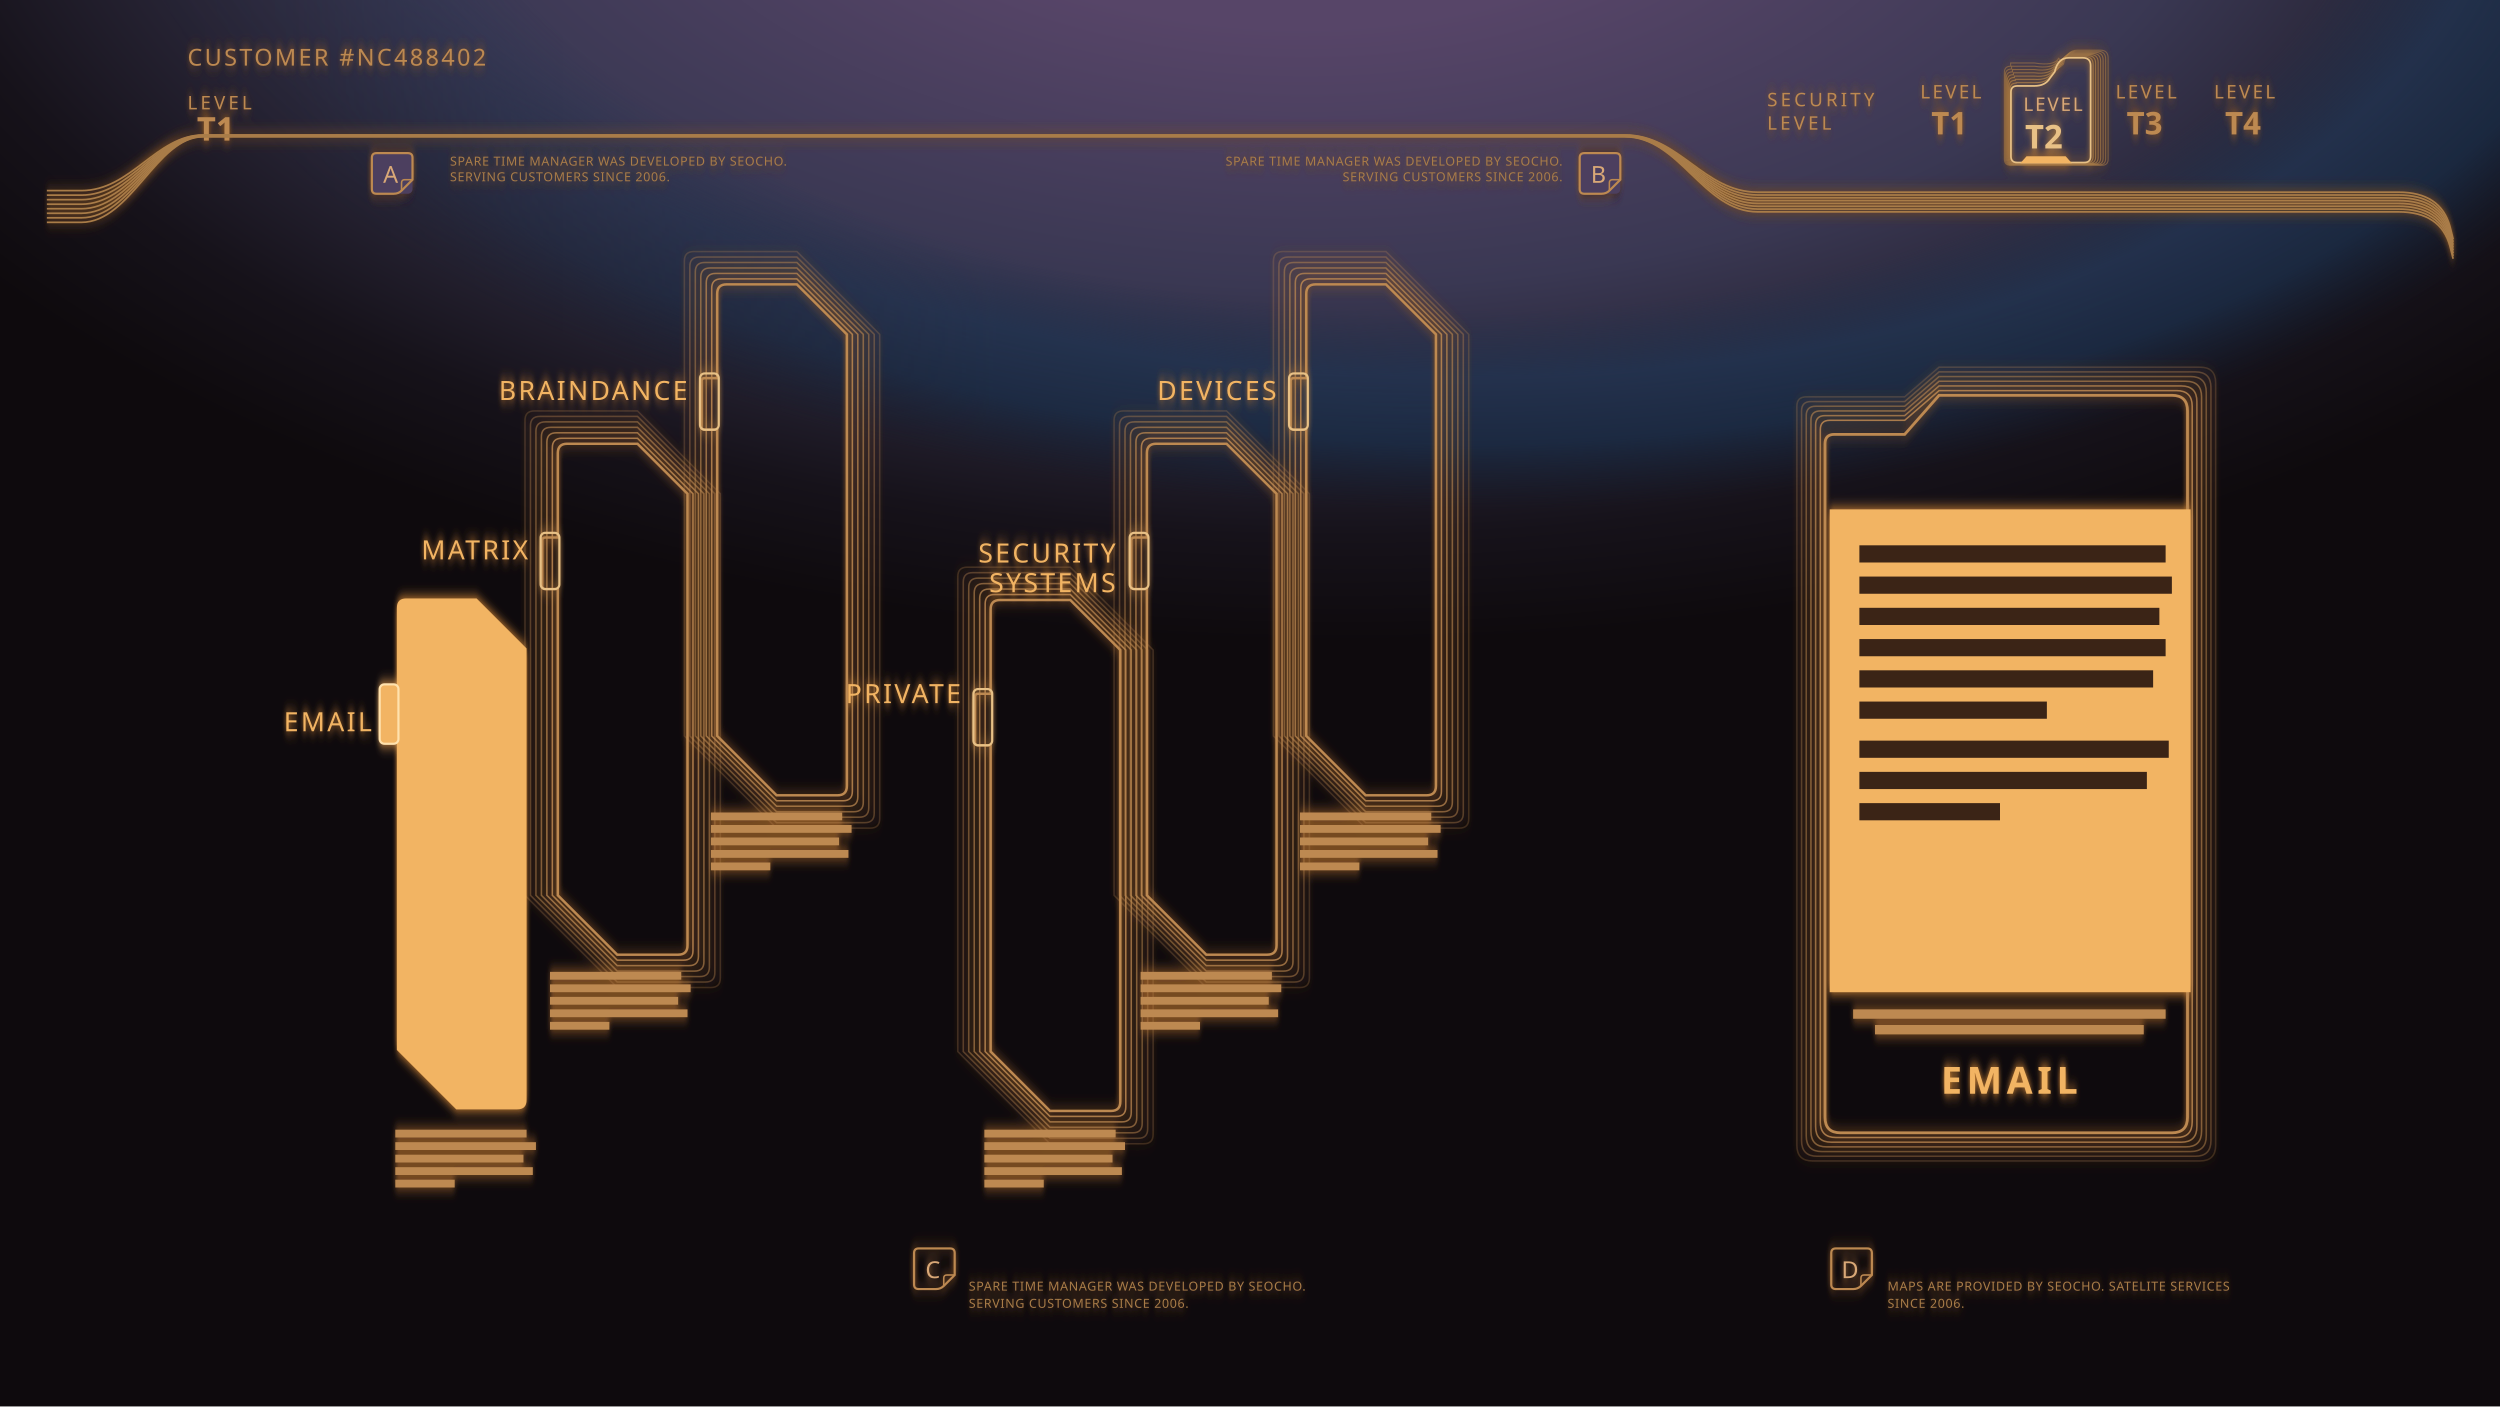
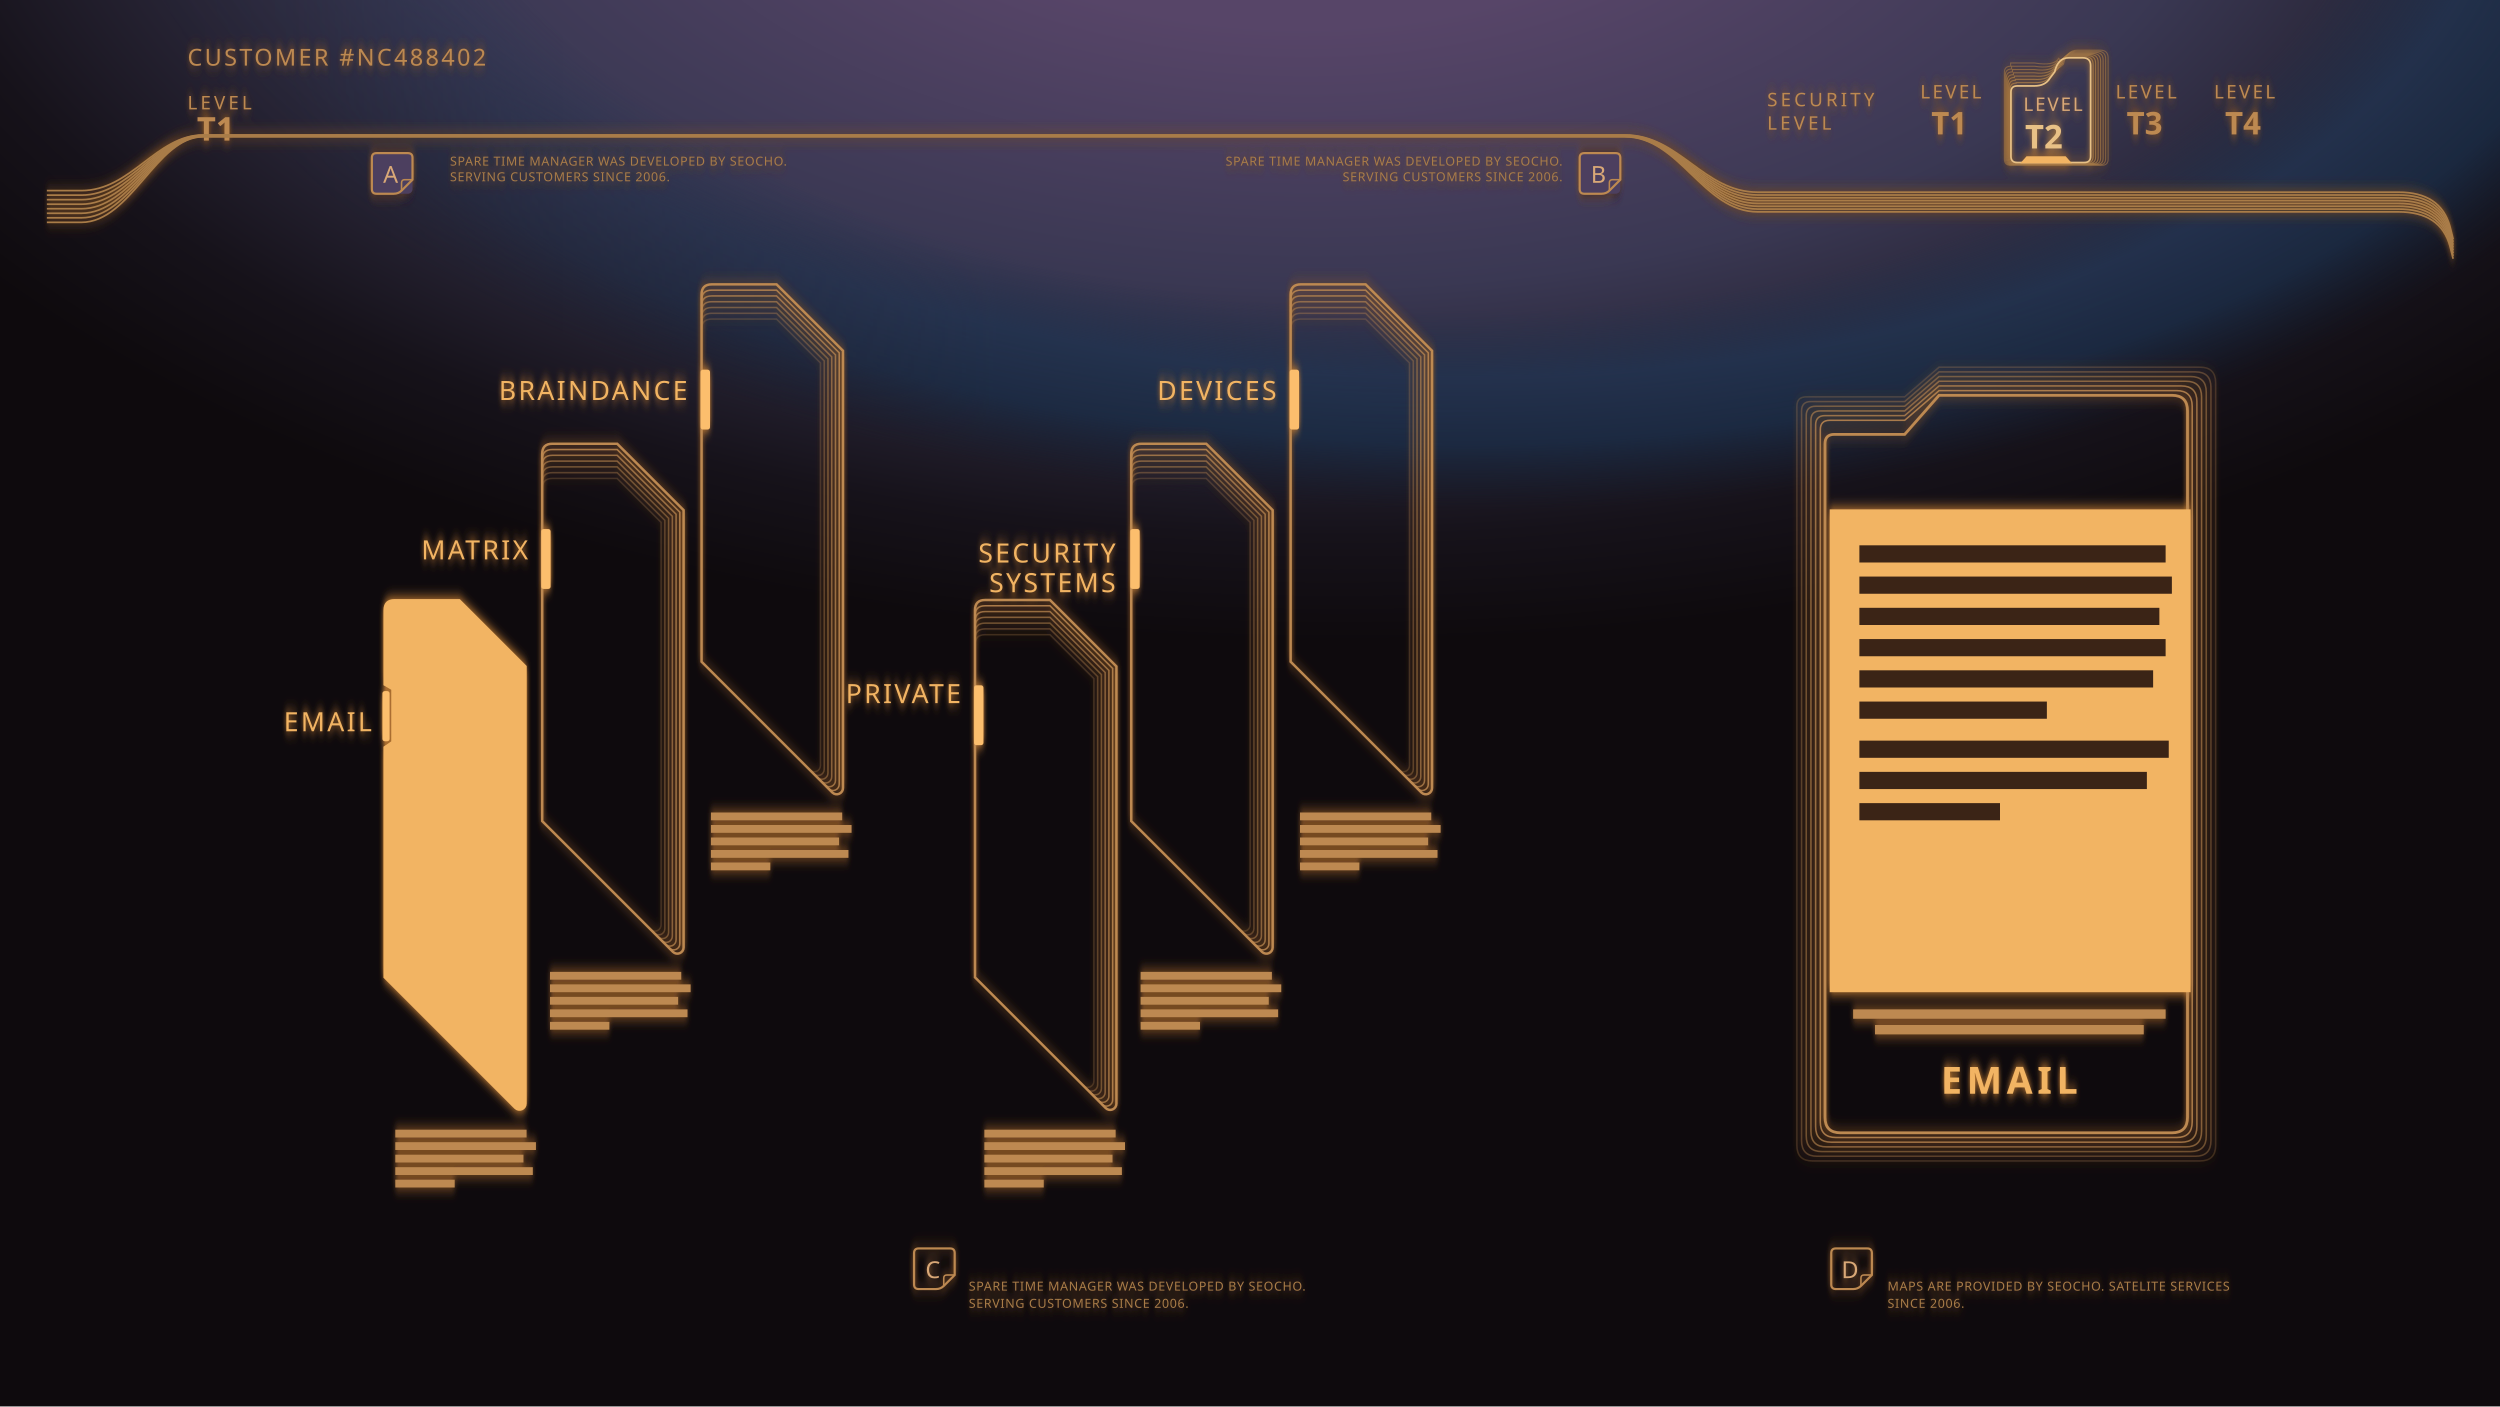
<svg xmlns="http://www.w3.org/2000/svg" width="1600" height="900" viewBox="0 0 1600 900">
  <defs>
    <radialGradient id="hazeblue" gradientUnits="userSpaceOnUse" cx="900" cy="-120" r="1030" gradientTransform="rotate(2 900 -120) translate(900 -120) scale(1 0.515) translate(-900 120)">
      <stop offset="0" stop-color="#223350" stop-opacity="0" />
      <stop offset="0.60" stop-color="#223350" stop-opacity="0" />
      <stop offset="0.68" stop-color="#223350" stop-opacity="0.85" />
      <stop offset="0.76" stop-color="#1a2c46" stop-opacity="0.80" />
      <stop offset="0.84" stop-color="#101d30" stop-opacity="0" />
    </radialGradient>
    <linearGradient id="hazebluefade" x1="0" y1="0" x2="1" y2="0">
      <stop offset="0" stop-color="#000000" />
      <stop offset="0.12" stop-color="#1a1a1a" />
      <stop offset="0.22" stop-color="#7a7a7a" />
      <stop offset="0.40" stop-color="#ffffff" />
      <stop offset="1" stop-color="#ffffff" />
    </linearGradient>
    <mask id="bluemask">
      <rect width="1600" height="900" fill="url(#hazebluefade)" />
    </mask>
    <radialGradient id="haze" gradientUnits="userSpaceOnUse" cx="825" cy="-120" r="1030" gradientTransform="rotate(1.3 825 -120) translate(825 -120) scale(1 0.515) translate(-825 120)">
      <stop offset="0" stop-color="#574568" />
      <stop offset="0.258" stop-color="#574568" />
      <stop offset="0.572" stop-color="#3a3853" />
      <stop offset="0.873" stop-color="#16121a" />
      <stop offset="1" stop-color="#0e0a0d" />
    </radialGradient>
-     <path id="ncard" d="M 16,0 H 61 L 93,32 V 321 Q 93,327 87,327 H 48                          L 10,289 V 93 H 2 Q 0,93 0,91 V 62 Q 0,60 2,60                          H 10 V 6 Q 10,0 16,0 Z" />
+     <path id="ncard" d="M 0,6.5 Q 0,0 6.5,0 H 48 L 90.5,42.5 V 322.3                          A 4 4 0 0 1 83.7,325.2 L 0,241.5 Z" />
+     <path id="ncardsel" d="M 0,6.5 Q 0,0 6.5,0 H 48 L 90.5,42.5 V 322.3                             A 4 4 0 0 1 83.7,325.2 L 0,241.5 V 94.2 L 5,90.8                             V 57.1 L 0,54.2 Z" />
    <path id="npanel" d="M 0,462 V 31 Q 0,25 6,25 H 51 L 73,0 H 222                           Q 232,0 232,10 V 462 Q 232,472 222,472 H 10                           Q 0,472 0,462 Z" />
-     <path id="nring1" d="M 12.5,-3.5 H 61 L 96.5,32 V 324.5 Q 96.5,330.5 90.5,330.5 H 48 L 6.5,289 V 2.5 Q 6.5,-3.5 12.5,-3.5 Z" />
-     <path id="nring2" d="M 9.0,-7.0 H 61 L 100.0,32 V 328.0 Q 100.0,334.0 94.0,334.0 H 48 L 3.0,289 V -1.0 Q 3.0,-7.0 9.0,-7.0 Z" />
-     <path id="nring3" d="M 5.5,-10.5 H 61 L 103.5,32 V 331.5 Q 103.5,337.5 97.5,337.5 H 48 L -0.5,289 V -4.5 Q -0.5,-10.5 5.5,-10.5 Z" />
-     <path id="nring4" d="M 2.0,-14.0 H 61 L 107.0,32 V 335.0 Q 107.0,341.0 101.0,341.0 H 48 L -4.0,289 V -8.0 Q -4.0,-14.0 2.0,-14.0 Z" />
-     <path id="nring5" d="M -1.5,-17.5 H 61 L 110.5,32 V 338.5 Q 110.5,344.5 104.5,344.5 H 48 L -7.5,289 V -11.5 Q -7.5,-17.5 -1.5,-17.5 Z" />
-     <path id="nring6" d="M -5.0,-21.0 H 61 L 114.0,32 V 342.0 Q 114.0,348.0 108.0,348.0 H 48 L -11.0,289 V -15.0 Q -11.0,-21.0 -5.0,-21.0 Z" />
+     <path id="nring1" d="M 0,10.2 Q 0,3.7 6.5,3.7 H 48 L 88.1,43.8 V 319.9 A 4 4 0 0 1 81.3,322.8" />
+     <path id="nring2" d="M 0,13.9 Q 0,7.4 6.5,7.4 H 48 L 85.7,45.1 V 317.5 A 4 4 0 0 1 78.9,320.4" />
+     <path id="nring3" d="M 0,17.6 Q 0,11.1 6.5,11.1 H 48 L 83.3,46.4 V 315.1 A 4 4 0 0 1 76.5,318.0" />
+     <path id="nring4" d="M 0,21.3 Q 0,14.8 6.5,14.8 H 48 L 80.9,47.7 V 312.7 A 4 4 0 0 1 74.1,315.6" />
+     <path id="nring5" d="M 0,25.0 Q 0,18.5 6.5,18.5 H 48 L 78.5,49.0 V 310.3 A 4 4 0 0 1 71.7,313.2" />
+     <path id="nring6" d="M 0,28.7 Q 0,22.2 6.5,22.2 H 48 L 76.1,50.3 V 307.9 A 4 4 0 0 1 69.3,310.8" />
    <g id="letterbox" fill="none" stroke-width="1.4">
      <path d="M 3,0 H 23 Q 26,0 26,3 V 17 L 19,24 Q 17,26 14,26 H 3                Q 0,26 0,23 V 3 Q 0,0 3,0 Z" />
      <path d="M 26,17 H 21 Q 19,17 19,19 V 24" stroke-width="1" />
    </g>
    <g id="ncaption" fill="#bd8951">
      <rect x="0" y="0" width="84" height="5" />
      <rect x="0" y="8" width="90" height="5" />
      <rect x="0" y="16" width="82" height="5" />
      <rect x="0" y="24" width="88" height="5" />
      <rect x="0" y="32" width="38" height="5" />
    </g>
    <filter id="halo" x="-5%" y="-10%" width="110%" height="120%">
      <feGaussianBlur stdDeviation="1.5 4.5" />
      <feColorMatrix type="matrix" values="0.43 0 0 0 0  0 0.32 0 0 0  0 0 0.21 0 0  0 0 0 1.45 0" />
    </filter>
  </defs>
  <rect width="1600" height="900" fill="#0e0a0d" />
  <rect width="1600" height="900" fill="url(#haze)" />
  <rect width="1600" height="560" fill="url(#hazeblue)" mask="url(#bluemask)" />
  <use href="#content" filter="url(#halo)" class="photo" />
  <g id="content">
    <g font-family="Rajdhani" fill="#bd8951">
      <text x="120" y="42" font-size="15" letter-spacing="1.5">CUSTOMER #NC488402</text>
      <text x="120" y="70" font-size="12" letter-spacing="2">LEVEL</text>
      <text x="126" y="90" font-size="21" font-weight="600">T1</text>
      <text x="1131" y="68" font-size="12" letter-spacing="2">SECURITY</text>
      <text x="1131" y="83" font-size="12" letter-spacing="2">LEVEL</text>
      <g font-size="12" letter-spacing="1.5">
        <text x="1229" y="63">LEVEL</text>
        <text x="1354" y="63">LEVEL</text>
        <text x="1417" y="63">LEVEL</text>
      </g>
      <g font-size="20" font-weight="600">
        <text x="1236" y="86">T1</text>
        <text x="1361" y="86">T3</text>
        <text x="1424" y="86">T4</text>
      </g>
      <g fill="none" stroke="#a97c48" stroke-width="0.7">
        <path d="M 1286.8,40.3 H 1302 Q 1314.6,42.4 1317.6,37.4 L 1320.6,41.1 Q 1322.6,32.1 1329.6,32.1 H 1344.2 Q 1349.2,32.1 1349.2,37.1 V 101.8 Q 1349.2,105.8 1345.2,105.8 H 1286.8 Q 1282.8,105.8 1282.8,101.8 V 46.4 Q 1282.8,42.4 1286.8,42.4 Z" stroke-opacity="0.55" />
        <path d="M 1287.4,42.4 H 1302 Q 1313.8,44.2 1316.8,39.2 L 1319.8,41.8 Q 1321.8,32.8 1328.8,32.8 H 1342.6 Q 1347.6,32.8 1347.6,37.8 V 101.5 Q 1347.6,105.5 1343.6,105.5 H 1287.4 Q 1283.4,105.5 1283.4,101.5 V 48.2 Q 1283.4,44.2 1287.4,44.2 Z" stroke-opacity="0.60" />
        <path d="M 1288.0,44.5 H 1302 Q 1313.0,46.0 1316.0,41.0 L 1319.0,42.5 Q 1321.0,33.5 1328.0,33.5 H 1341.0 Q 1346.0,33.5 1346.0,38.5 V 101.2 Q 1346.0,105.2 1342.0,105.2 H 1288.0 Q 1284.0,105.2 1284.0,101.2 V 50.0 Q 1284.0,46.0 1288.0,46.0 Z" stroke-opacity="0.65" />
        <path d="M 1288.6,46.6 H 1302 Q 1312.2,47.8 1315.2,42.8 L 1318.2,43.2 Q 1320.2,34.2 1327.2,34.2 H 1339.4 Q 1344.4,34.2 1344.4,39.2 V 101.0 Q 1344.4,105.0 1340.4,105.0 H 1288.6 Q 1284.6,105.0 1284.6,101.0 V 51.8 Q 1284.6,47.8 1288.6,47.8 Z" stroke-opacity="0.70" />
        <path d="M 1289.2,48.7 H 1302 Q 1311.4,49.6 1314.4,44.6 L 1317.4,43.9 Q 1319.4,34.9 1326.4,34.9 H 1337.8 Q 1342.8,34.9 1342.8,39.9 V 100.8 Q 1342.8,104.8 1338.8,104.8 H 1289.2 Q 1285.2,104.8 1285.2,100.8 V 53.6 Q 1285.2,49.6 1289.2,49.6 Z" stroke-opacity="0.75" />
        <path d="M 1289.8,50.8 H 1302 Q 1310.6,51.4 1313.6,46.4 L 1316.6,44.6 Q 1318.6,35.6 1325.6,35.6 H 1336.2 Q 1341.2,35.6 1341.2,40.6 V 100.5 Q 1341.2,104.5 1337.2,104.5 H 1289.8 Q 1285.8,104.5 1285.8,100.5 V 55.4 Q 1285.8,51.4 1289.8,51.4 Z" stroke-opacity="0.80" />
        <path d="M 1290.4,52.9 H 1302 Q 1309.8,53.2 1312.8,48.2 L 1315.8,45.3 Q 1317.8,36.3 1324.8,36.3 H 1334.6 Q 1339.6,36.3 1339.6,41.3 V 100.2 Q 1339.6,104.2 1335.6,104.2 H 1290.4 Q 1286.4,104.2 1286.4,100.2 V 57.2 Q 1286.4,53.2 1290.4,53.2 Z" stroke-opacity="0.85" />
      </g>
      <path d="M 1291.0,55.0 H 1302 Q 1309.0,55.0 1312.0,50.0 L 1315.0,46.0 Q 1317.0,37.0 1324.0,37.0 H 1333.0 Q 1338.0,37.0 1338.0,42.0 V 100.0 Q 1338.0,104.0 1334.0,104.0 H 1291.0 Q 1287.0,104.0 1287.0,100.0 V 59.0 Q 1287.0,55.0 1291.0,55.0 Z" fill="none" stroke="#e8c186" stroke-width="1.1" />
      <path d="M 1293,104.5 L 1297,100 H 1322 L 1326,104.5 Z" fill="#f2b463" />
      <text x="1295" y="71" font-size="12" letter-spacing="1.2" fill="#d9a877">LEVEL</text>
      <text x="1296" y="95" font-size="21" font-weight="600" fill="#e8c186">T2</text>
    </g>
    <g fill="none" stroke="#a97c48" stroke-width="1.1">
      <path d="M 30,122.0 H 52 C 84,122.0 100,86.40 130,86.40 H 1040 C 1075,86.40 1090,123.0 1125,123.0 H 1535 Q 1562,123.0 1568,145.0 L 1570,153.0" />
      <path d="M 30,124.9 H 52 C 84,124.9 100,86.56 130,86.56 H 1040 C 1075,86.56 1090,124.8 1125,124.8 H 1535 Q 1562,124.8 1568,146.8 L 1570,154.8" />
      <path d="M 30,127.8 H 52 C 84,127.8 100,86.72 130,86.72 H 1040 C 1075,86.72 1090,126.6 1125,126.6 H 1535 Q 1562,126.6 1568,148.6 L 1570,156.6" />
      <path d="M 30,130.7 H 52 C 84,130.7 100,86.88 130,86.88 H 1040 C 1075,86.88 1090,128.4 1125,128.4 H 1535 Q 1562,128.4 1568,150.4 L 1570,158.4" />
      <path d="M 30,133.6 H 52 C 84,133.6 100,87.04 130,87.04 H 1040 C 1075,87.04 1090,130.2 1125,130.2 H 1535 Q 1562,130.2 1568,152.2 L 1570,160.2" />
      <path d="M 30,136.5 H 52 C 84,136.5 100,87.20 130,87.20 H 1040 C 1075,87.20 1090,132.0 1125,132.0 H 1535 Q 1562,132.0 1568,154.0 L 1570,162.0" />
      <path d="M 30,139.4 H 52 C 84,139.4 100,87.36 130,87.36 H 1040 C 1075,87.36 1090,133.8 1125,133.8 H 1535 Q 1562,133.8 1568,155.8 L 1570,163.8" />
      <path d="M 30,142.3 H 52 C 84,142.3 100,87.52 130,87.52 H 1040 C 1075,87.52 1090,135.6 1125,135.6 H 1535 Q 1562,135.6 1568,157.6 L 1570,165.6" />
    </g>
    <g font-family="Rajdhani" font-size="15">
      <g fill="#4c3f5f">
        <rect x="238" y="98" width="26" height="26" rx="3" />
        <rect x="1011" y="98" width="26" height="26" rx="3" />
      </g>
      <g stroke="#bd8951">
        <use href="#letterbox" x="238" y="98" />
        <use href="#letterbox" x="1011" y="98" />
        <use href="#letterbox" x="585" y="799" />
        <use href="#letterbox" x="1172" y="799" />
      </g>
      <g fill="#d9a877" text-anchor="middle">
        <text x="250" y="117">A</text>
        <text x="1023" y="117">B</text>
        <text x="597" y="818">C</text>
        <text x="1184" y="818">D</text>
      </g>
      <g font-size="8" fill="#a97c48" letter-spacing="0.4">
        <text x="288" y="106">SPARE TIME MANAGER WAS DEVELOPED BY SEOCHO.</text>
        <text x="288" y="116">SERVING CUSTOMERS SINCE 2006.</text>
        <text x="1000" y="106" text-anchor="end">SPARE TIME MANAGER WAS DEVELOPED BY SEOCHO.</text>
        <text x="1000" y="116" text-anchor="end">SERVING CUSTOMERS SINCE 2006.</text>
        <text x="620" y="826">SPARE TIME MANAGER WAS DEVELOPED BY SEOCHO.</text>
        <text x="620" y="837">SERVING CUSTOMERS SINCE 2006.</text>
        <text x="1208" y="826">MAPS ARE PROVIDED BY SEOCHO. SATELITE SERVICES</text>
        <text x="1208" y="837">SINCE 2006.</text>
      </g>
    </g>
    <g fill="none" stroke="#bd8951" stroke-width="1">
      <g transform="translate(347 284)">
        <use href="#nring6" stroke-opacity="0.25" />
        <use href="#nring5" stroke-opacity="0.37" />
        <use href="#nring4" stroke-opacity="0.49" />
        <use href="#nring3" stroke-opacity="0.61" />
        <use href="#nring2" stroke-opacity="0.73" />
        <use href="#nring1" stroke-opacity="0.85" />
      </g>
      <g transform="translate(449 182)">
        <use href="#nring6" stroke-opacity="0.25" />
        <use href="#nring5" stroke-opacity="0.37" />
        <use href="#nring4" stroke-opacity="0.49" />
        <use href="#nring3" stroke-opacity="0.61" />
        <use href="#nring2" stroke-opacity="0.73" />
        <use href="#nring1" stroke-opacity="0.85" />
      </g>
      <g transform="translate(624 384)">
        <use href="#nring6" stroke-opacity="0.25" />
        <use href="#nring5" stroke-opacity="0.37" />
        <use href="#nring4" stroke-opacity="0.49" />
        <use href="#nring3" stroke-opacity="0.61" />
        <use href="#nring2" stroke-opacity="0.73" />
        <use href="#nring1" stroke-opacity="0.85" />
      </g>
      <g transform="translate(724 284)">
        <use href="#nring6" stroke-opacity="0.25" />
        <use href="#nring5" stroke-opacity="0.37" />
        <use href="#nring4" stroke-opacity="0.49" />
        <use href="#nring3" stroke-opacity="0.61" />
        <use href="#nring2" stroke-opacity="0.73" />
        <use href="#nring1" stroke-opacity="0.85" />
      </g>
      <g transform="translate(826 182)">
        <use href="#nring6" stroke-opacity="0.25" />
        <use href="#nring5" stroke-opacity="0.37" />
        <use href="#nring4" stroke-opacity="0.49" />
        <use href="#nring3" stroke-opacity="0.61" />
        <use href="#nring2" stroke-opacity="0.73" />
        <use href="#nring1" stroke-opacity="0.85" />
      </g>
    </g>
    <g fill="none" stroke="#bd8951" stroke-width="1.6">
      <use href="#ncard" x="347" y="284" />
      <use href="#ncard" x="449" y="182" />
      <use href="#ncard" x="624" y="384" />
      <use href="#ncard" x="724" y="284" />
      <use href="#ncard" x="826" y="182" />
    </g>
-     <g fill="none" stroke="#e8c186" stroke-width="1.4">
-       <rect x="346" y="341" width="12" height="36" rx="3" />
-       <rect x="448" y="239" width="12" height="36" rx="3" />
-       <rect x="623" y="441" width="12" height="36" rx="3" />
-       <rect x="723" y="341" width="12" height="36" rx="3" />
-       <rect x="825" y="239" width="12" height="36" rx="3" />
-     </g>
-     <use href="#ncard" x="244" y="383" fill="#f2b463" />
-     <rect x="243" y="438" width="12" height="38" rx="3" fill="#f2b463" stroke="#ffe2ae" stroke-width="1.4" />
+     <g fill="#fcbe6d">
+       <rect x="346.4" y="338.6" width="6" height="38.3" rx="1.5" />
+       <rect x="448.4" y="236.6" width="6" height="38.3" rx="1.5" />
+       <rect x="623.4" y="438.6" width="6" height="38.3" rx="1.5" />
+       <rect x="723.4" y="338.6" width="6" height="38.3" rx="1.5" />
+       <rect x="825.4" y="236.6" width="6" height="38.3" rx="1.5" />
+     </g>
+     <use href="#ncardsel" x="246" y="384" fill="#f2b463" stroke="#f2b463" stroke-width="1.2" />
+     <rect x="244.75" y="442.3" width="4.6" height="32.1" rx="1.5" fill="#fcbe6d" />
    <g font-family="Rajdhani" font-size="17" letter-spacing="1.5" fill="#f2b463" text-anchor="end">
      <text x="238" y="468">EMAIL</text>
      <text x="338" y="358">MATRIX</text>
      <text x="440" y="256">BRAINDANCE</text>
      <text x="615" y="450">PRIVATE</text>
      <text x="714" y="360">SECURITY</text>
      <text x="714" y="379">SYSTEMS</text>
      <text x="817" y="256">DEVICES</text>
    </g>
    <use href="#ncaption" x="253" y="723" />
    <use href="#ncaption" x="352" y="622" />
    <use href="#ncaption" x="455" y="520" />
    <use href="#ncaption" x="630" y="723" />
    <use href="#ncaption" x="730" y="622" />
    <use href="#ncaption" x="832" y="520" />
    <g>
      <g fill="none" stroke="#bd8951" transform="translate(1168 253)">
        <path d="M -18,480 V 7 Q -18,1 -12,1 H 51 L 73,-18 H 240 Q 250,-18 250,-8 V 480 Q 250,490 240,490 H -8 Q -18,490 -18,480 Z" stroke-width="1" stroke-opacity="0.25" />
        <path d="M -15,477 V 10 Q -15,4 -9,4 H 51 L 73,-15 H 237 Q 247,-15 247,-5 V 477 Q 247,487 237,487 H -5 Q -15,487 -15,477 Z" stroke-width="1" stroke-opacity="0.37" />
        <path d="M -12,474 V 13 Q -12,7 -6,7 H 51 L 73,-12 H 234 Q 244,-12 244,-2 V 474 Q 244,484 234,484 H -2 Q -12,484 -12,474 Z" stroke-width="1" stroke-opacity="0.49" />
        <path d="M -9,471 V 16 Q -9,10 -3,10 H 51 L 73,-9 H 231 Q 241,-9 241,1 V 471 Q 241,481 231,481 H 1 Q -9,481 -9,471 Z" stroke-width="1" stroke-opacity="0.61" />
        <path d="M -6,468 V 19 Q -6,13 0,13 H 51 L 73,-6 H 228 Q 238,-6 238,4 V 468 Q 238,478 228,478 H 4 Q -6,478 -6,468 Z" stroke-width="1" stroke-opacity="0.73" />
        <path d="M -3,465 V 22 Q -3,16 3,16 H 51 L 73,-3 H 225 Q 235,-3 235,7 V 465 Q 235,475 225,475 H 7 Q -3,475 -3,465 Z" stroke-width="1" stroke-opacity="0.85" />
      </g>
      <use href="#npanel" x="1168" y="253" fill="none" stroke="#bd8951" stroke-width="1.8" />
      <rect x="1171" y="326" width="231" height="309" fill="#f2b463" />
      <g fill="#3b2416">
        <rect x="1190" y="349" width="196" height="11" />
        <rect x="1190" y="369" width="200" height="11" />
        <rect x="1190" y="389" width="192" height="11" />
        <rect x="1190" y="409" width="196" height="11" />
        <rect x="1190" y="429" width="188" height="11" />
        <rect x="1190" y="449" width="120" height="11" />
        <rect x="1190" y="474" width="198" height="11" />
        <rect x="1190" y="494" width="184" height="11" />
        <rect x="1190" y="514" width="90" height="11" />
      </g>
      <g fill="#bd8951">
        <rect x="1186" y="646" width="200" height="6" />
        <rect x="1200" y="656" width="172" height="6" />
      </g>
      <text x="1286" y="700" font-family="Rajdhani" font-size="24" font-weight="600" letter-spacing="3" fill="#f2b463" text-anchor="middle">EMAIL</text>
    </g>
  </g>
</svg>
